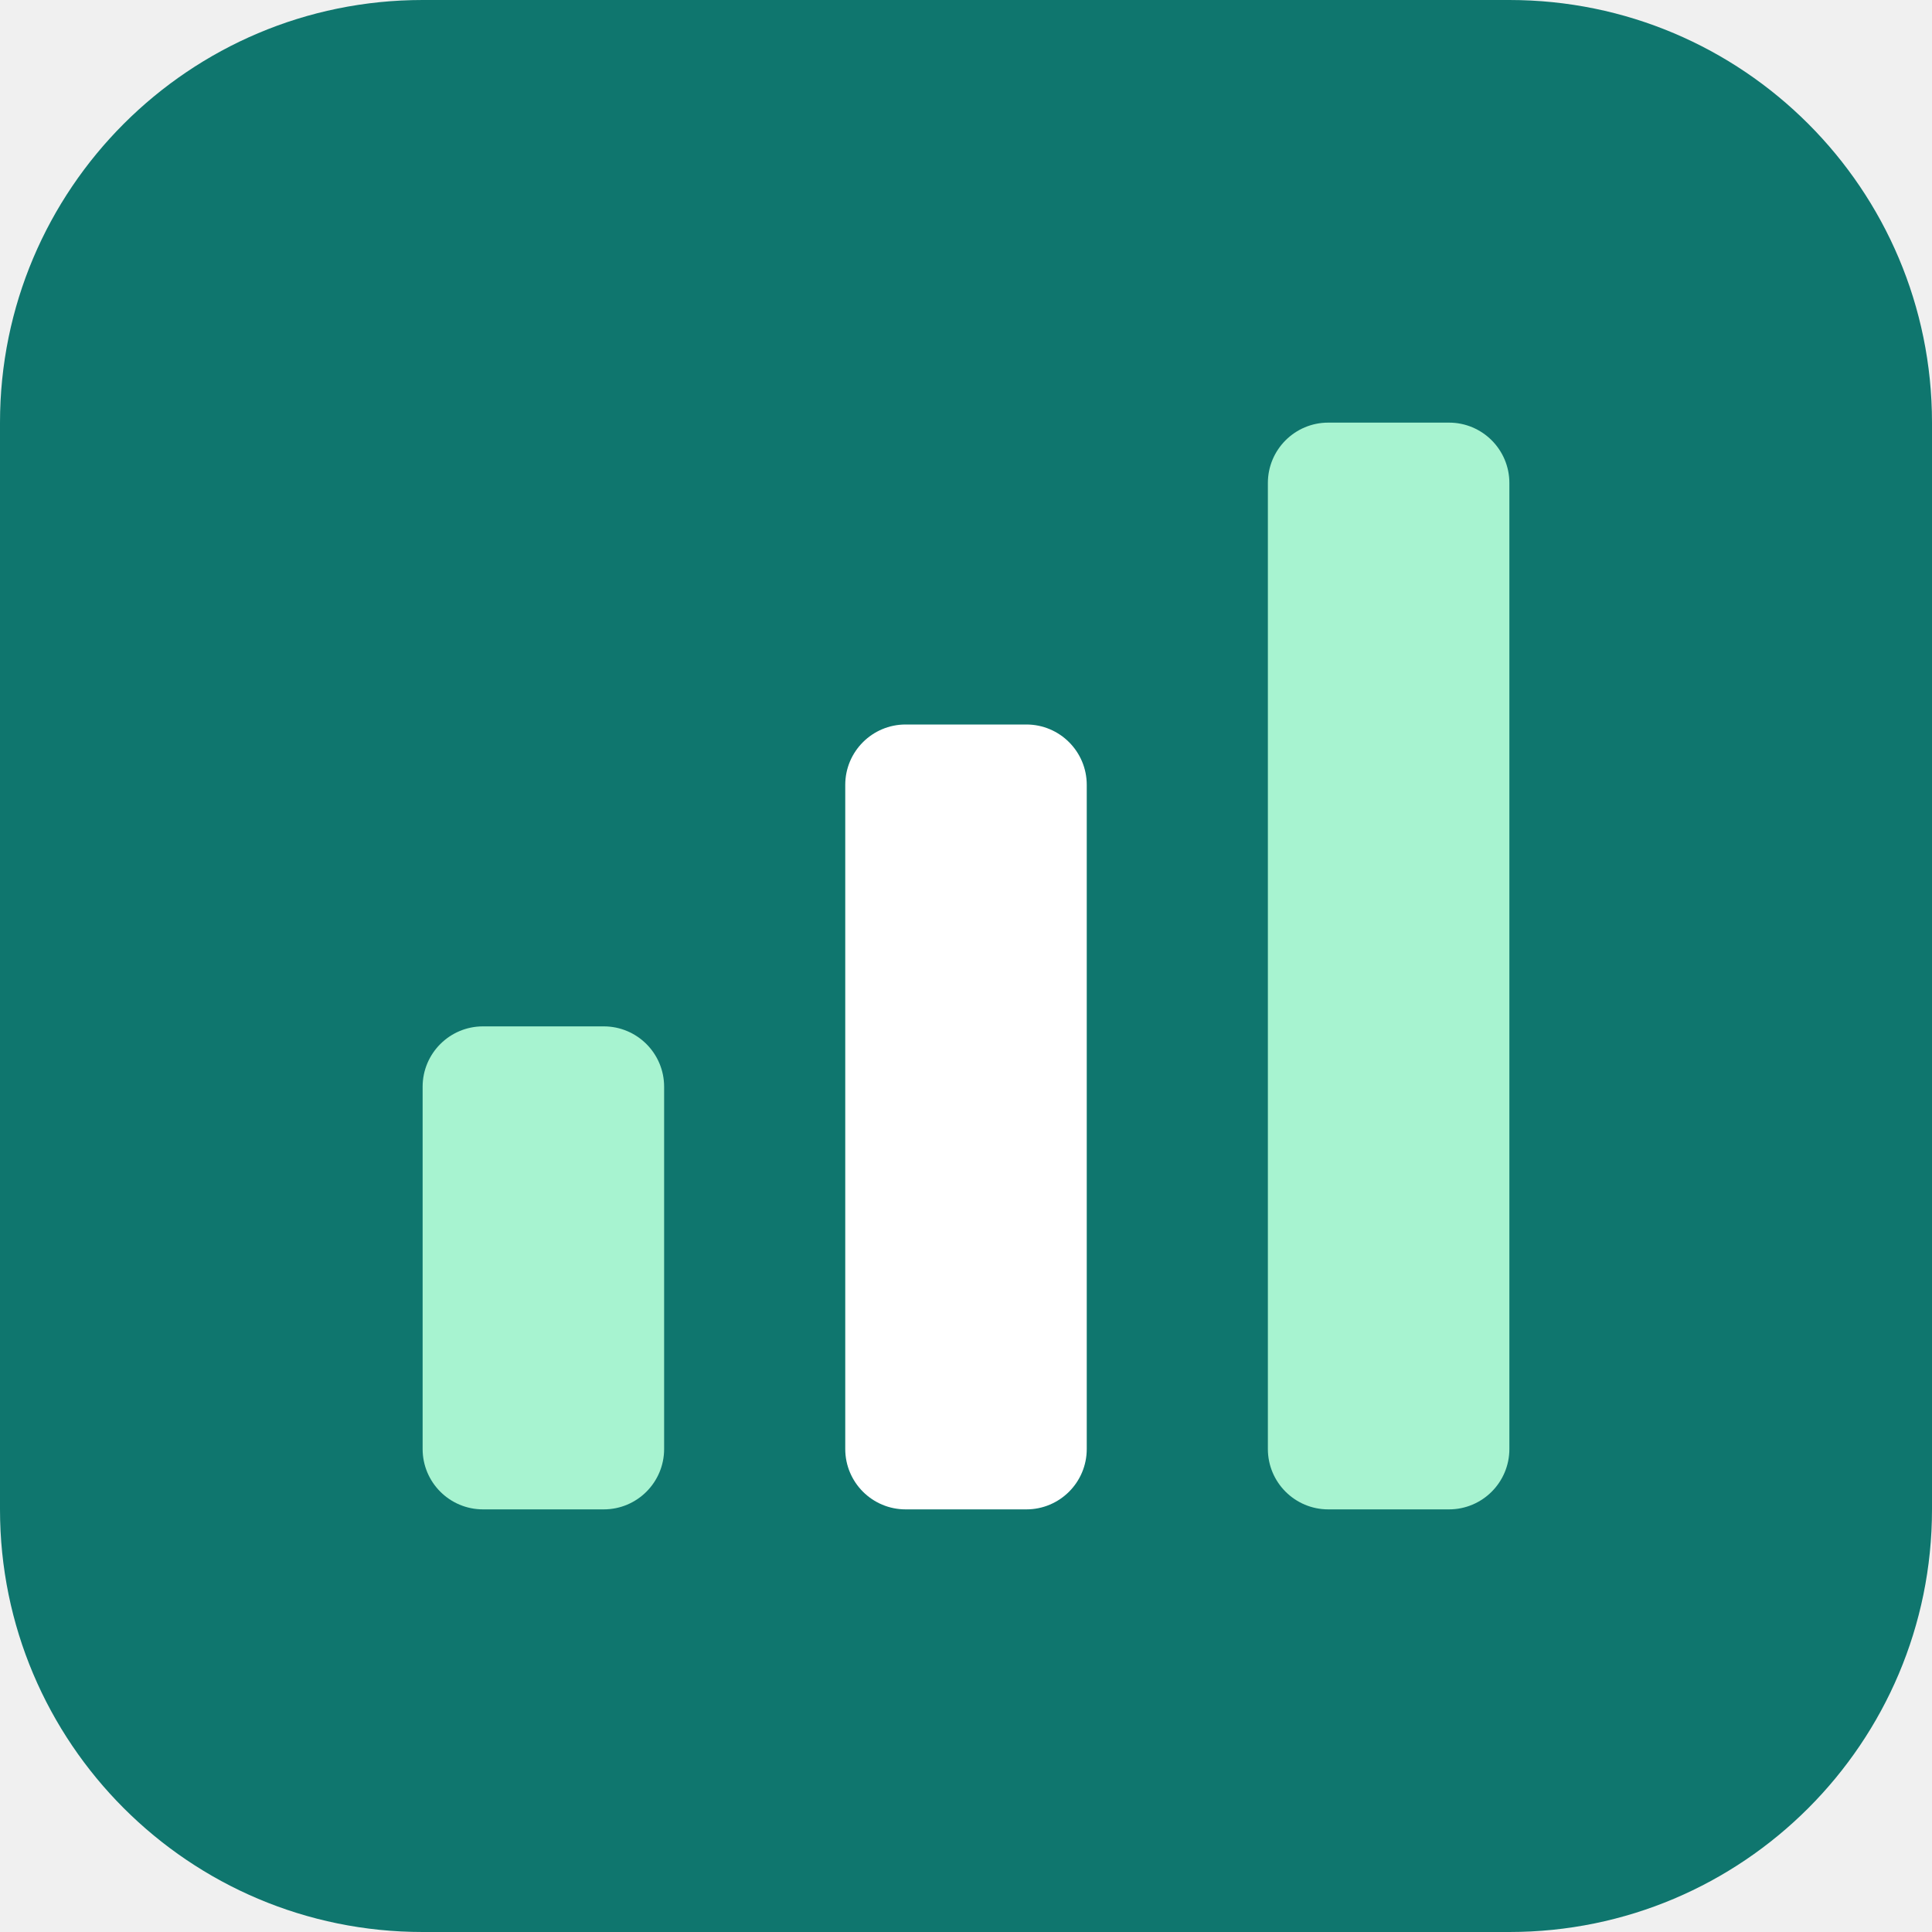
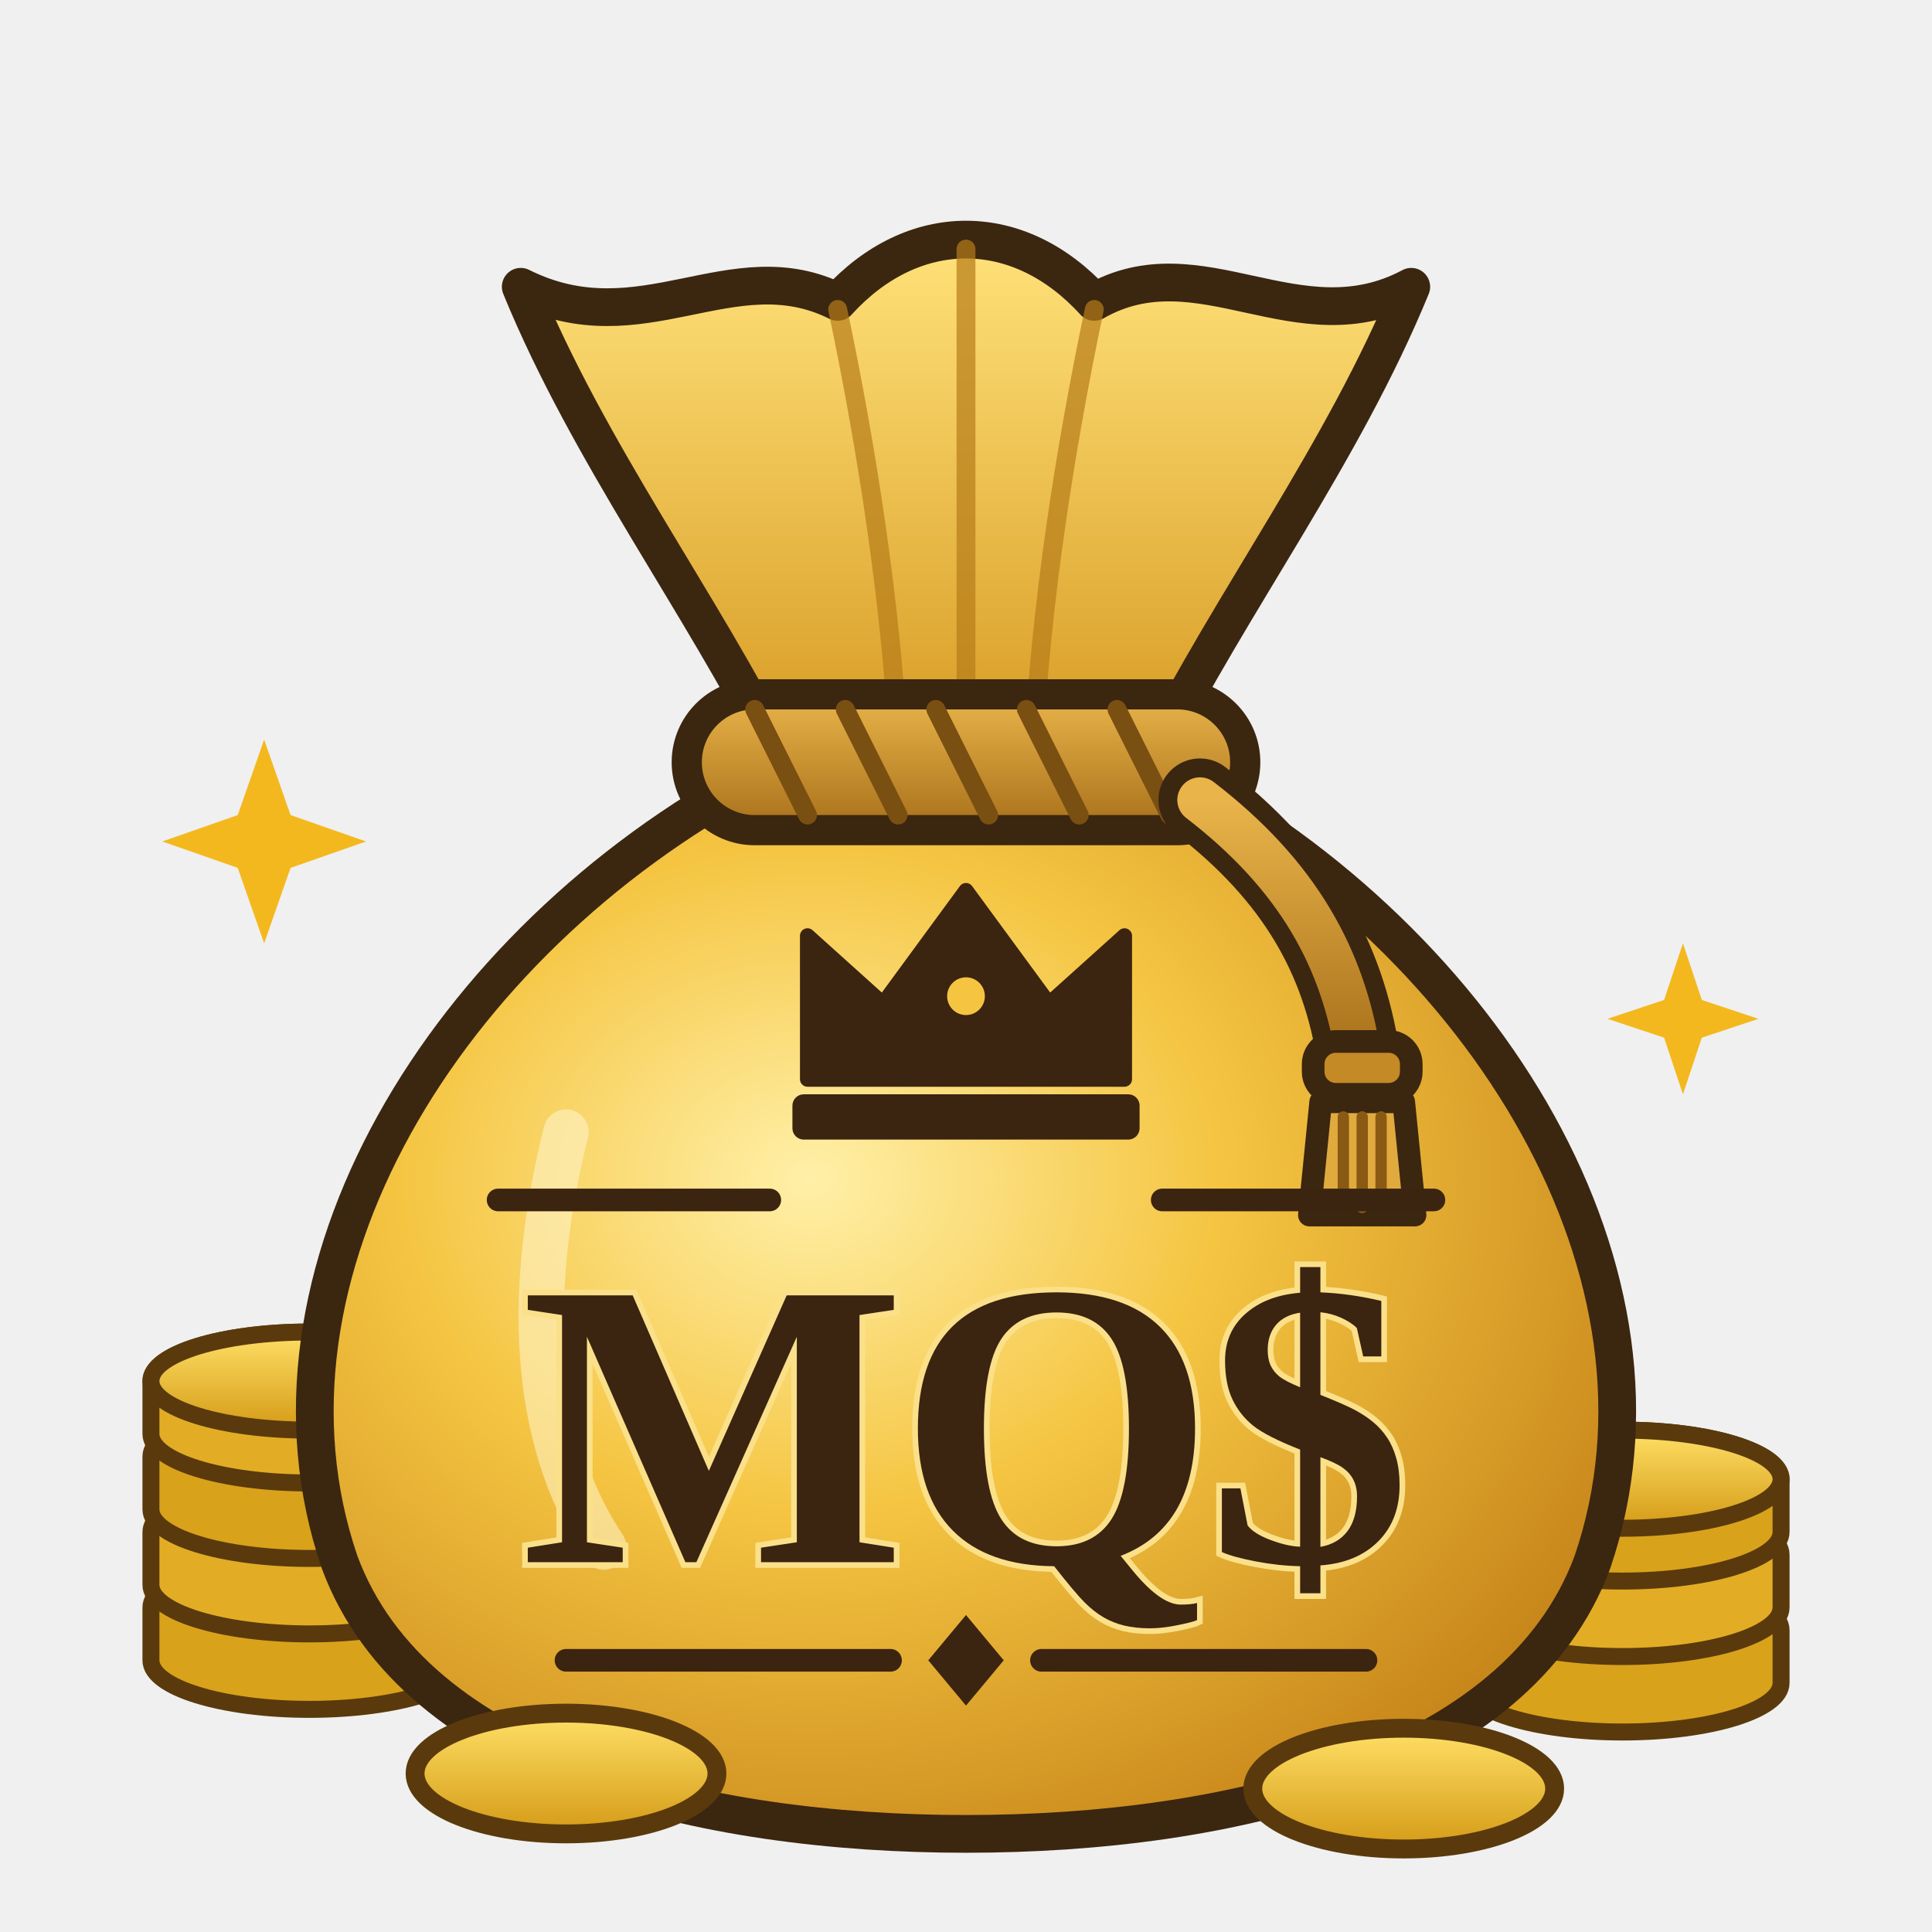
- <svg xmlns="http://www.w3.org/2000/svg" viewBox="0 0 64 64">
-   <rect width="64" height="64" rx="14" fill="#0f766e" />
-   <rect x="14" y="34" width="8" height="16" rx="2" fill="#a7f3d0" />
-   <rect x="28" y="24" width="8" height="26" rx="2" fill="#ffffff" />
-   <rect x="42" y="14" width="8" height="36" rx="2" fill="#a7f3d0" />
+ <svg xmlns="http://www.w3.org/2000/svg" viewBox="0 0 512 512">
+   <defs>
+     <radialGradient id="saco" cx="38%" cy="38%" r="70%">
+       <stop offset="0" stop-color="#fff0a8" />
+       <stop offset=".45" stop-color="#f5c542" />
+       <stop offset="1" stop-color="#c8871a" />
+     </radialGradient>
+     <linearGradient id="topo" x1="0" y1="0" x2="0" y2="1">
+       <stop offset="0" stop-color="#ffe27a" />
+       <stop offset="1" stop-color="#d79a22" />
+     </linearGradient>
+     <linearGradient id="corda" x1="0" y1="0" x2="0" y2="1">
+       <stop offset="0" stop-color="#e9b44a" />
+       <stop offset="1" stop-color="#a8701a" />
+     </linearGradient>
+     <linearGradient id="moeda" x1="0" y1="0" x2="0" y2="1">
+       <stop offset="0" stop-color="#ffe066" />
+       <stop offset="1" stop-color="#d49a16" />
+     </linearGradient>
+   </defs>
+   <g fill="#f4b81f">
+     <path d="M70 196l7 20 20 7-20 7-7 20-7-20-20-7 20-7z" />
+     <path d="M446 250l5 15 15 5-15 5-5 15-5-15-15-5 15-5z" />
+   </g>
+   <g stroke="#5a3a0c" stroke-width="4.5">
+     <g id="pilha-esq">
+       <path d="M40 440 v-14 a42 13 0 0 1 84 0 v14 a42 13 0 0 1 -84 0z" fill="#d9a21b" />
+       <path d="M40 420 v-14 a42 13 0 0 1 84 0 v14 a42 13 0 0 1 -84 0z" fill="#e2ad25" />
+       <path d="M40 400 v-14 a42 13 0 0 1 84 0 v14 a42 13 0 0 1 -84 0z" fill="#d9a21b" />
+       <path d="M40 380 v-14 a42 13 0 0 1 84 0 v14 a42 13 0 0 1 -84 0z" fill="#e2ad25" />
+       <ellipse cx="82" cy="366" rx="42" ry="13" fill="url(#moeda)" />
+     </g>
+     <path d="M388 446 v-14 a42 13 0 0 1 84 0 v14 a42 13 0 0 1 -84 0z" fill="#d9a21b" />
+     <path d="M388 426 v-14 a42 13 0 0 1 84 0 v14 a42 13 0 0 1 -84 0z" fill="#e2ad25" />
+     <path d="M388 406 v-14 a42 13 0 0 1 84 0 v14 a42 13 0 0 1 -84 0z" fill="#d9a21b" />
+     <ellipse cx="430" cy="392" rx="42" ry="13" fill="url(#moeda)" />
+   </g>
+   <path d="M200 206 C118 250 64 338 90 414 C110 468 186 486 256 486 C326 486 402 468 422 414 C448 338 394 250 312 206 Z" fill="url(#saco)" stroke="#3b2610" stroke-width="10" stroke-linejoin="round" />
+   <path d="M150 300 C140 340 140 380 160 410" fill="none" stroke="#fff6cf" stroke-width="12" stroke-linecap="round" opacity=".55" />
+   <path d="M206 200 C186 160 156 120 138 76 C170 92 194 66 222 80 C242 58 270 58 290 80 C318 64 344 92 374 76 C356 120 326 160 306 200 Z" fill="url(#topo)" stroke="#3b2610" stroke-width="10" stroke-linejoin="round" />
+   <path d="M222 82 C230 120 236 160 238 196 M290 82 C282 120 276 160 274 196 M256 66 L256 196" fill="none" stroke="#b77c18" stroke-width="5" stroke-linecap="round" opacity=".7" />
+   <rect x="182" y="184" width="148" height="36" rx="18" fill="url(#corda)" stroke="#3b2610" stroke-width="8" />
+   <path d="M200 188l14 28M224 188l14 28M248 188l14 28M272 188l14 28M296 188l14 28" stroke="#7a4f12" stroke-width="5" stroke-linecap="round" />
+   <path d="M318 212 C344 232 356 254 360 280" fill="none" stroke="#3b2610" stroke-width="22" stroke-linecap="round" />
+   <path d="M318 212 C344 232 356 254 360 280" fill="none" stroke="url(#corda)" stroke-width="12" stroke-linecap="round" />
+   <rect x="348" y="276" width="26" height="14" rx="6" fill="#c48a26" stroke="#3b2610" stroke-width="6" />
+   <path d="M350 292 h22 l3 30 h-28 z" fill="#e0aa3e" stroke="#3b2610" stroke-width="6" stroke-linejoin="round" />
+   <path d="M356 296 v22 M361 296 v24 M366 296 v22" stroke="#8a5a14" stroke-width="3" stroke-linecap="round" />
+   <path d="M214 286 L214 248 L234 266 L256 236 L278 266 L298 248 L298 286 Z" fill="#3b2410" stroke="#3b2410" stroke-width="4" stroke-linejoin="round" />
+   <rect x="210" y="290" width="92" height="12" rx="3" fill="#3b2410" />
+   <circle cx="256" cy="264" r="5" fill="#f5c542" />
+   <path d="M132 318 H204 M308 318 H380" stroke="#3b2410" stroke-width="6" stroke-linecap="round" />
+   <path d="M150 440 H236 M276 440 H362" stroke="#3b2410" stroke-width="6" stroke-linecap="round" />
+   <path d="M256 428 l10 12 -10 12 -10 -12z" fill="#3b2410" />
+   <text x="256" y="414" text-anchor="middle" font-family="Georgia, 'Times New Roman', serif" font-weight="900" font-size="108" fill="#3b2410" stroke="#fbe08a" stroke-width="3" paint-order="stroke" letter-spacing="-2">MQ$</text>
+   <g stroke="#5a3a0c" stroke-width="5" fill="url(#moeda)">
+     <ellipse cx="150" cy="470" rx="40" ry="16" />
+     <ellipse cx="372" cy="474" rx="40" ry="16" />
+   </g>
</svg>
